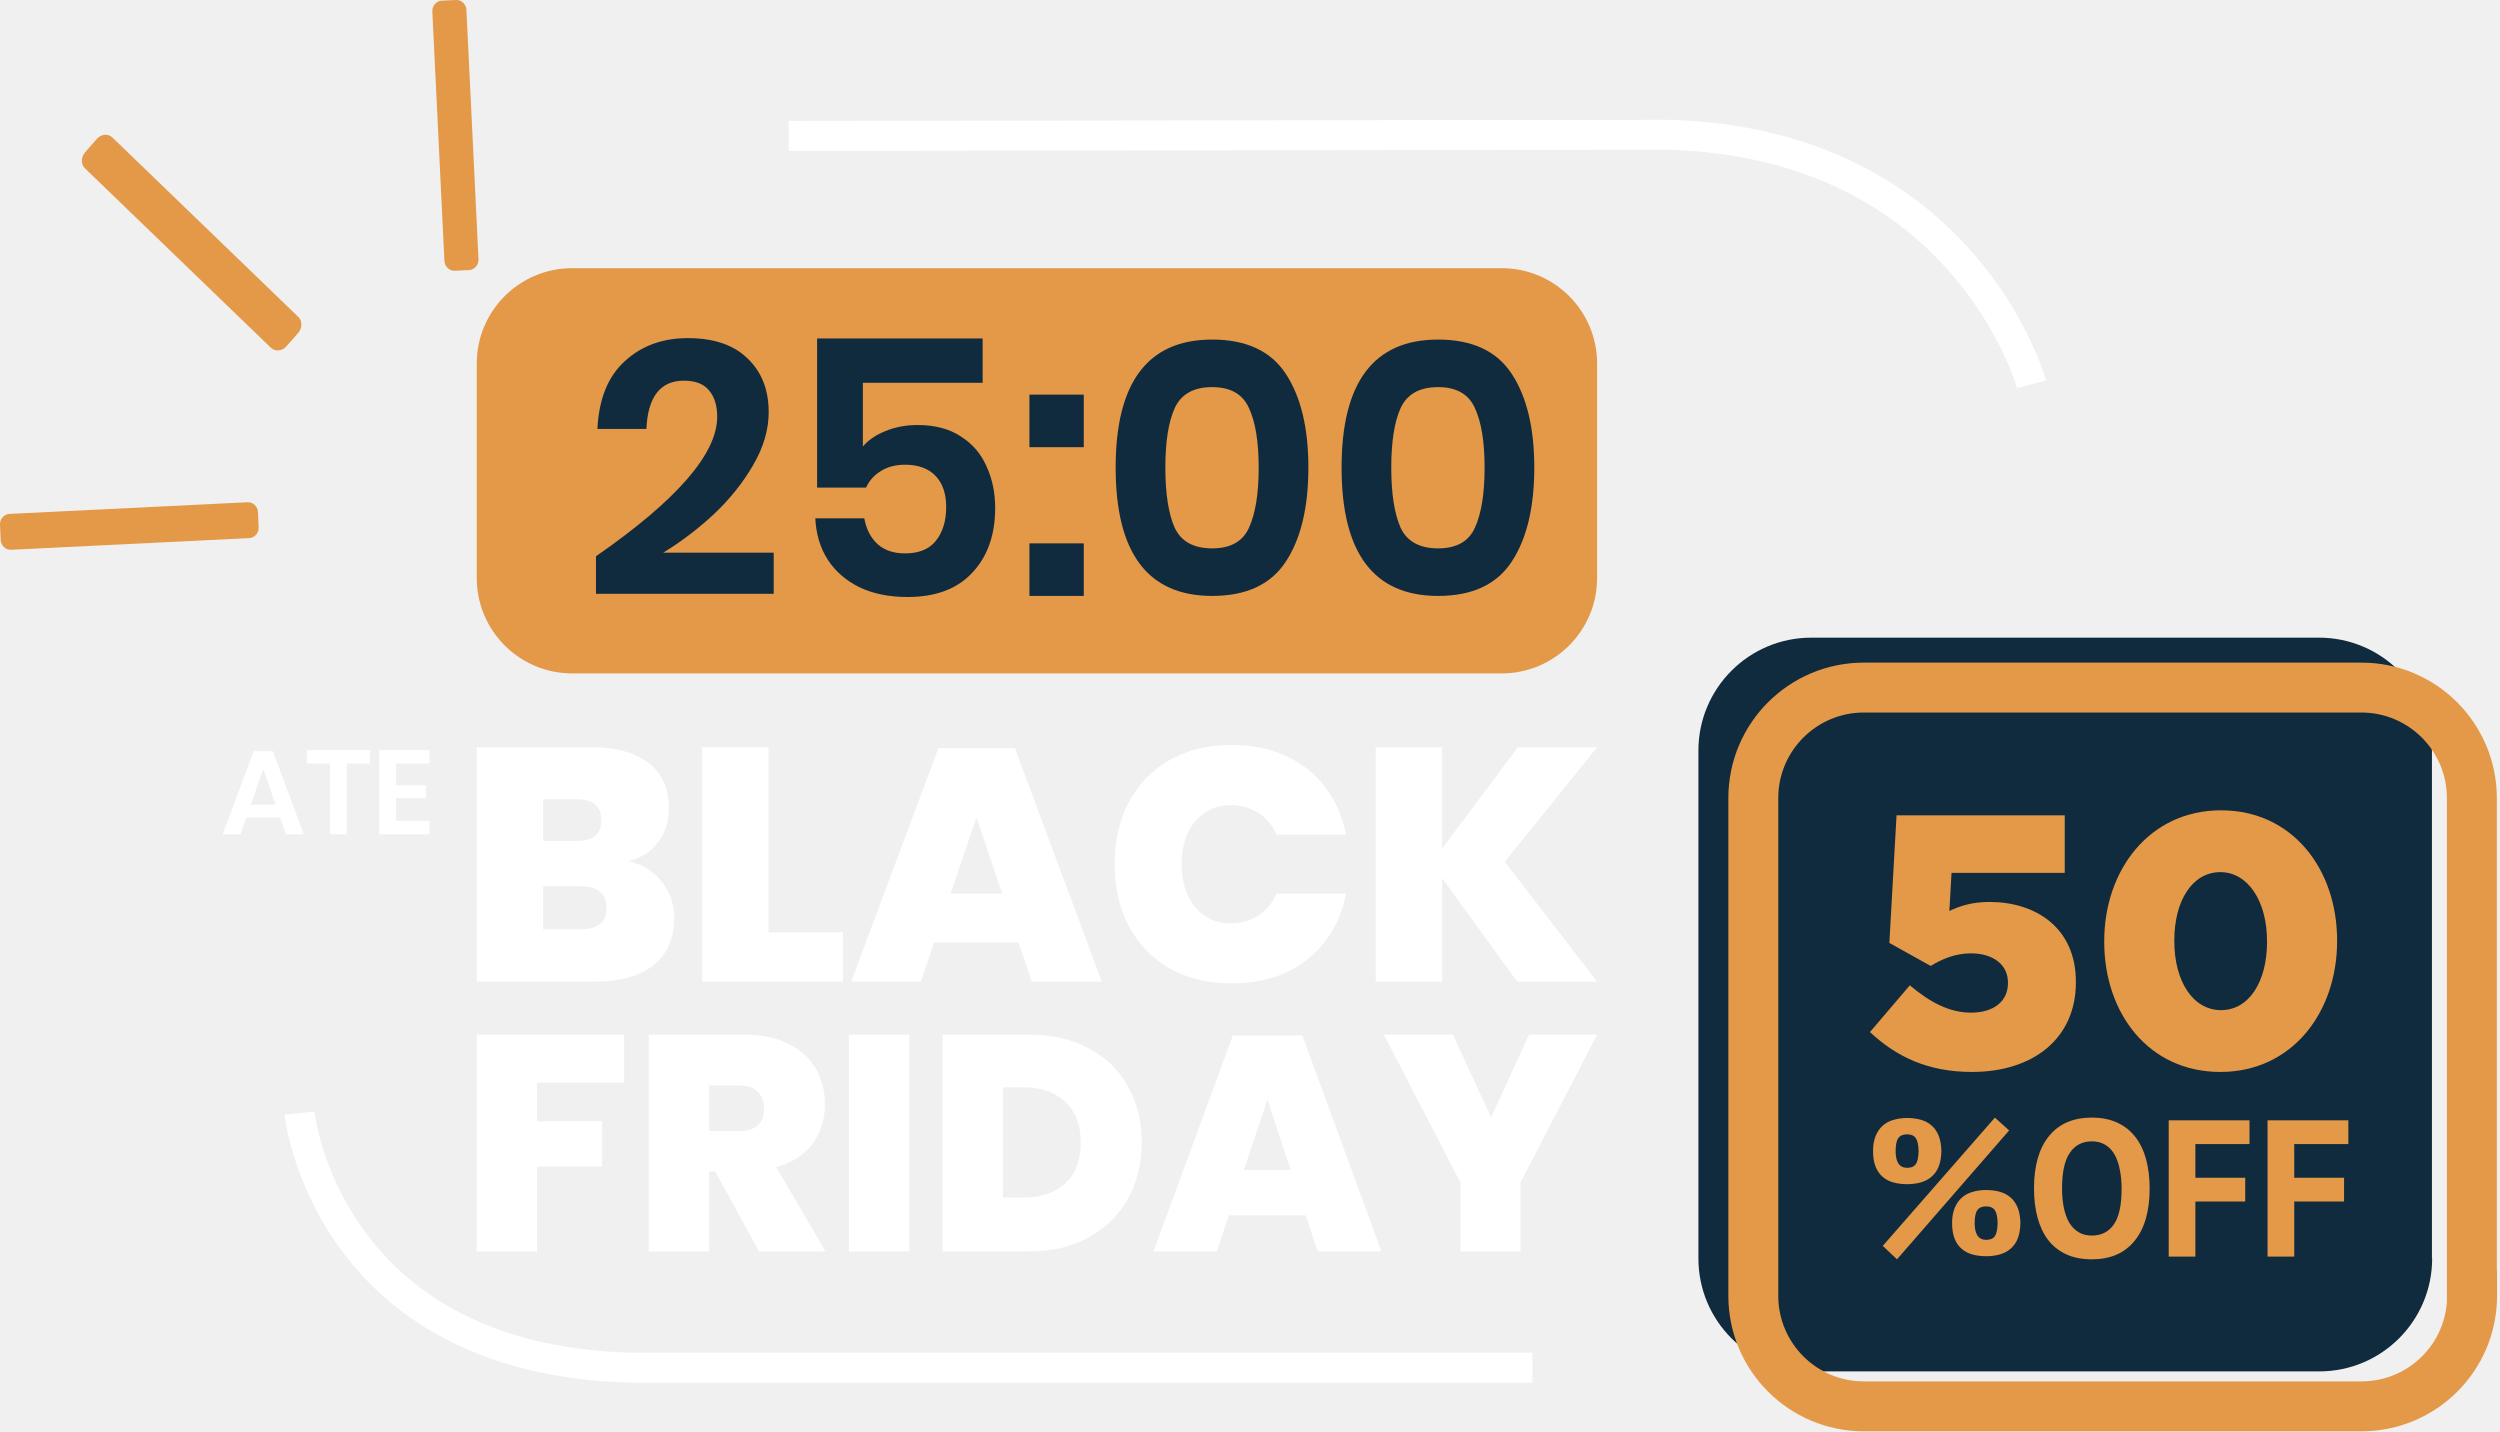
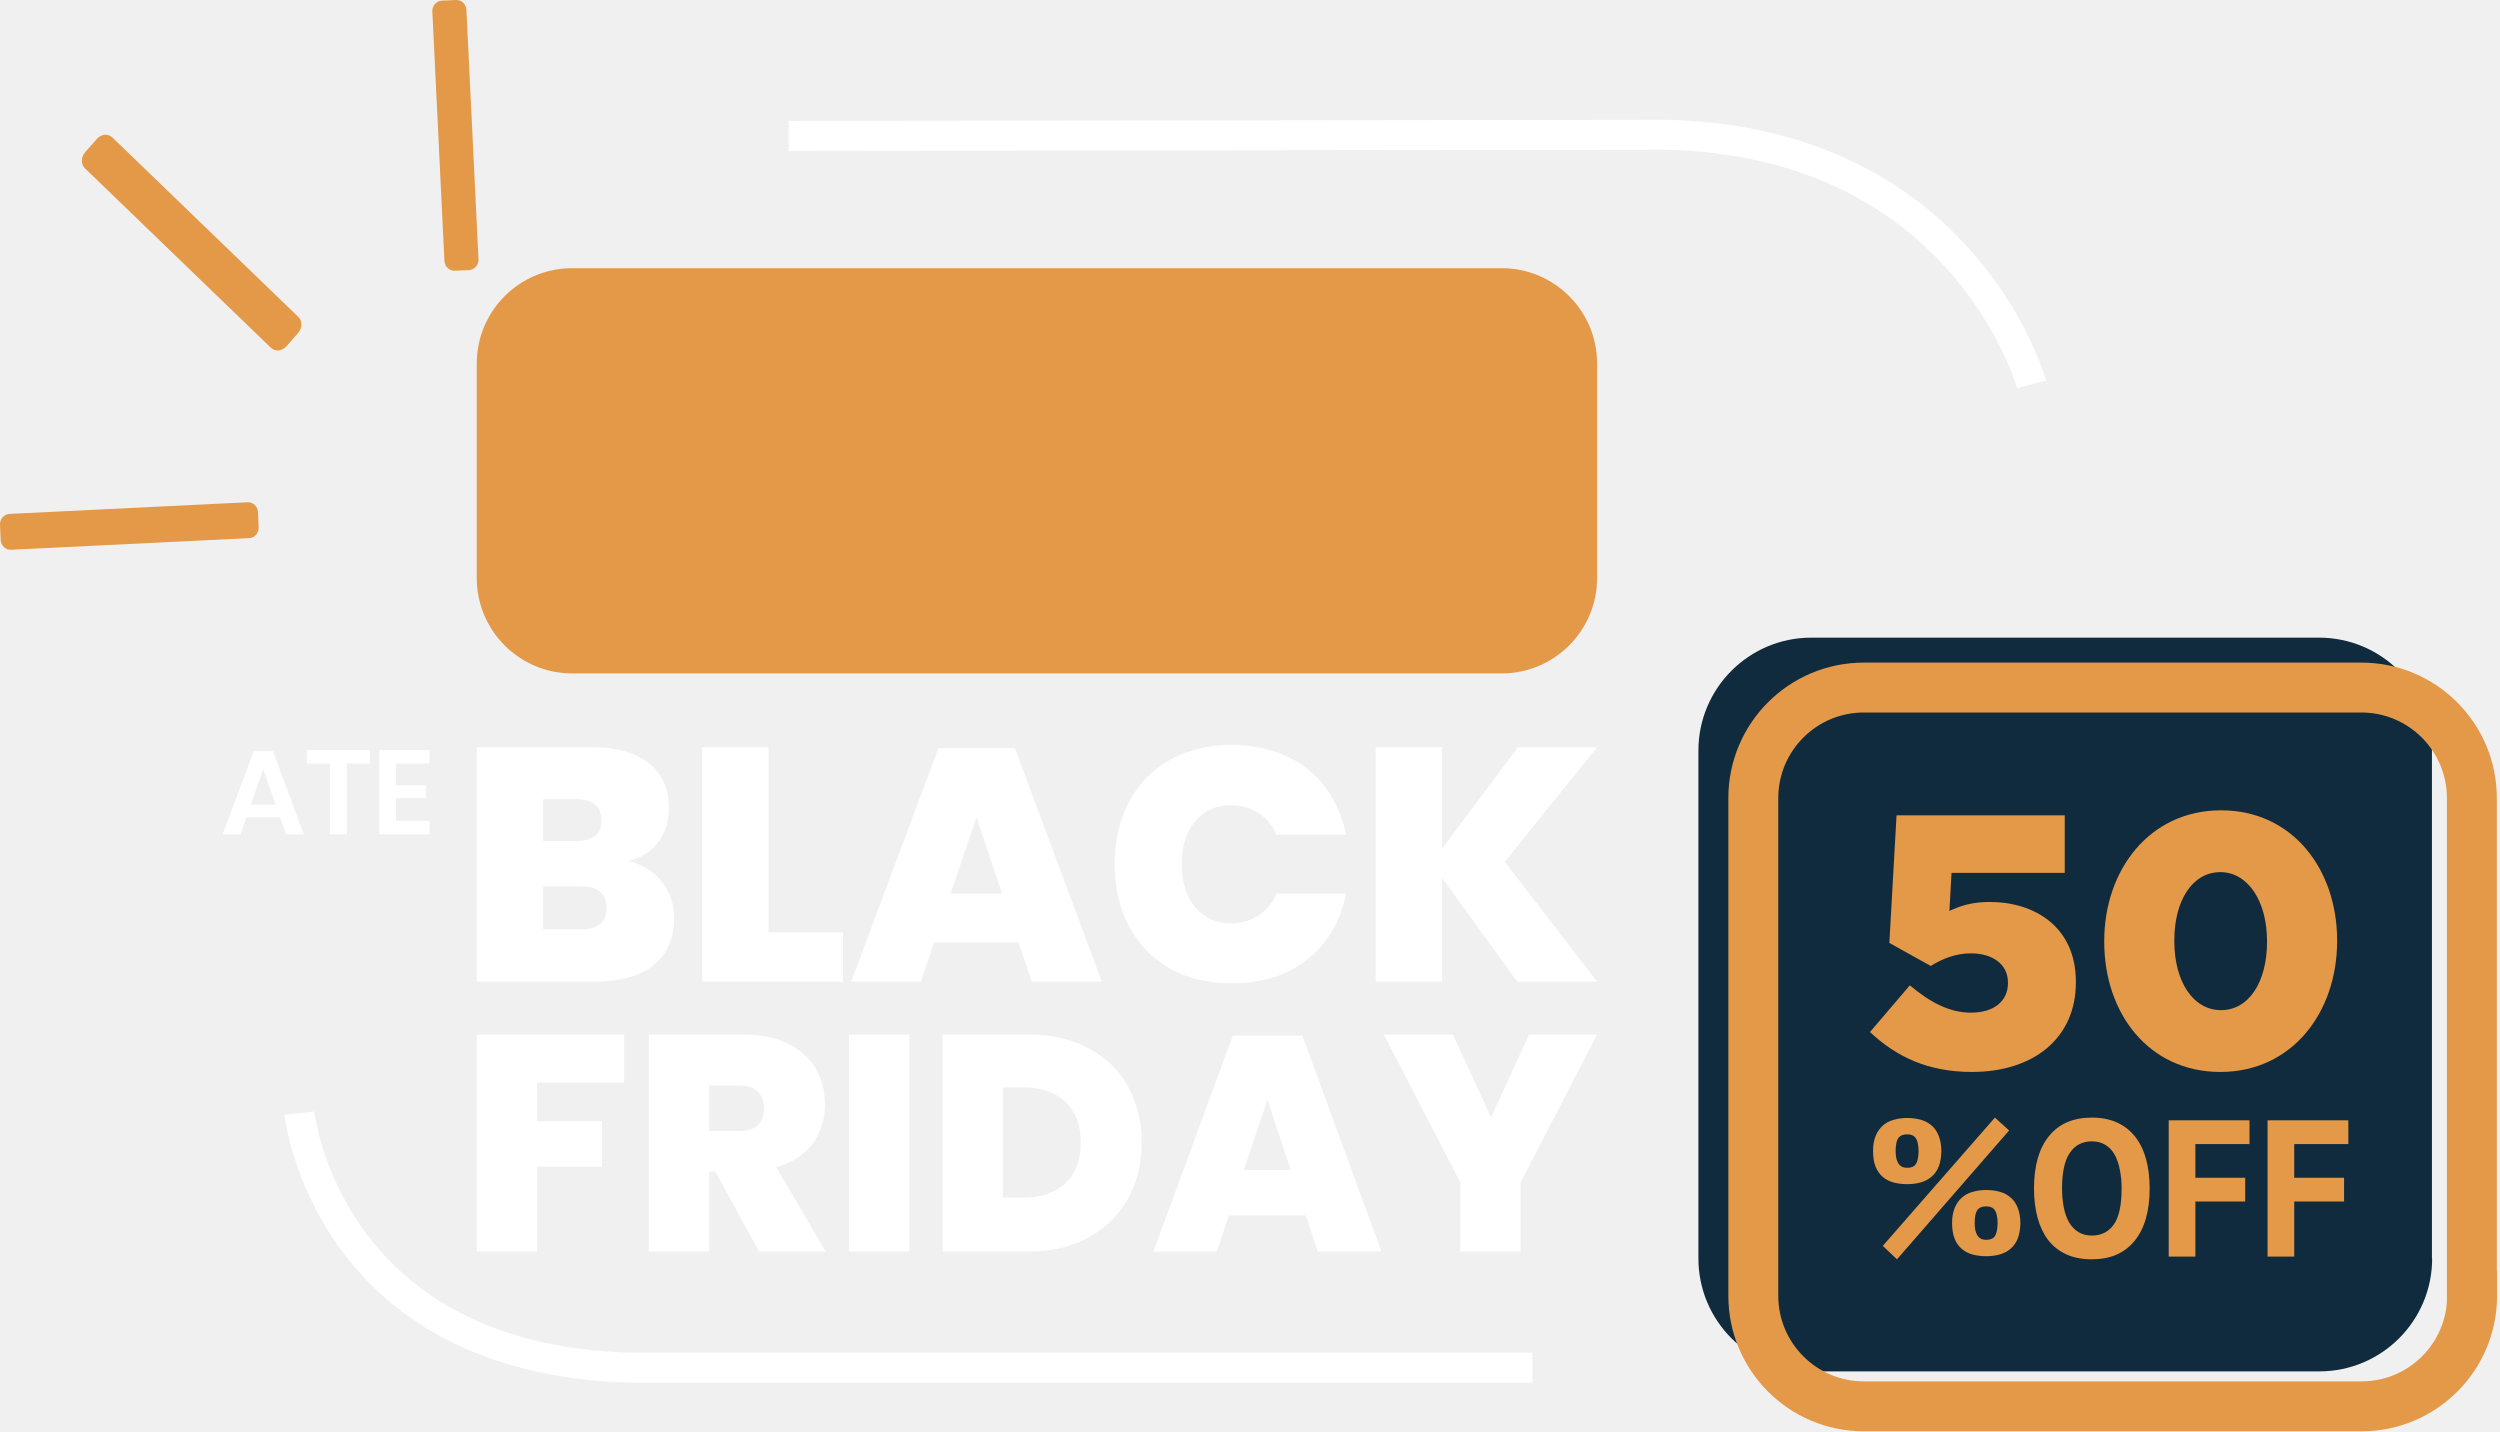
<svg xmlns="http://www.w3.org/2000/svg" width="262" height="150" viewBox="0 0 262 150" fill="none">
-   <path d="M27.105 55.267C27.129 55.854 26.706 56.347 26.143 56.394L1.152 57.616C0.588 57.639 0.118 57.193 0.071 56.606L0.001 54.985C-0.023 54.398 0.4 53.905 0.964 53.858L25.955 52.636C26.518 52.613 26.988 53.059 27.035 53.646L27.105 55.267Z" fill="#E39948" />
-   <path d="M47.798 0.001C48.361 -0.023 48.831 0.424 48.878 1.011L50.147 27.176C50.17 27.763 49.747 28.256 49.184 28.303L47.657 28.374C47.093 28.397 46.623 27.951 46.576 27.364L45.308 1.199C45.285 0.612 45.707 0.118 46.271 0.071L47.798 0.001Z" fill="#E39948" />
-   <path d="M10.147 14.563C10.593 14.046 11.322 13.976 11.768 14.399L31.262 33.212C31.709 33.635 31.685 34.387 31.239 34.903L30.018 36.289C29.571 36.806 28.843 36.876 28.397 36.453L8.902 17.64C8.456 17.217 8.48 16.466 8.926 15.949L10.147 14.563Z" fill="#E39948" />
-   <path fill-rule="evenodd" clip-rule="evenodd" d="M29.826 116.817C29.826 116.816 29.826 116.815 31.386 116.653C32.947 116.492 32.947 116.491 32.947 116.49L32.947 116.489L32.948 116.495C32.949 116.502 32.95 116.516 32.953 116.535C32.957 116.573 32.965 116.635 32.977 116.719C33.002 116.886 33.042 117.14 33.105 117.469C33.232 118.128 33.448 119.084 33.805 120.24C34.52 122.556 35.792 125.65 38.012 128.765C42.404 134.928 50.628 141.349 66.152 141.763H160.594V144.901H66.111L66.09 144.901C49.561 144.466 40.418 137.55 35.456 130.587C32.998 127.138 31.596 123.721 30.806 121.166C30.411 119.887 30.168 118.818 30.023 118.061C29.95 117.682 29.902 117.38 29.871 117.169C29.856 117.063 29.845 116.979 29.838 116.92C29.834 116.89 29.831 116.867 29.829 116.849L29.827 116.827L29.826 116.82L29.826 116.817ZM32.947 116.489C32.947 116.489 32.947 116.489 32.947 116.489Z" fill="white" />
-   <path fill-rule="evenodd" clip-rule="evenodd" d="M174.744 12.555L174.765 12.555C190.88 12.967 200.824 19.734 206.72 26.468C209.653 29.818 211.568 33.141 212.753 35.631C213.346 36.877 213.758 37.919 214.023 38.657C214.156 39.026 214.253 39.319 214.317 39.525C214.35 39.628 214.374 39.709 214.391 39.766C214.399 39.795 214.406 39.818 214.41 39.834L214.416 39.855L214.418 39.862L214.419 39.864C214.419 39.865 214.419 39.866 212.905 40.279C211.391 40.692 211.391 40.693 211.392 40.694L211.39 40.688C211.388 40.68 211.384 40.666 211.378 40.647C211.367 40.609 211.348 40.547 211.322 40.464C211.27 40.298 211.188 40.046 211.07 39.72C210.836 39.068 210.463 38.123 209.919 36.979C208.83 34.69 207.063 31.624 204.358 28.535C198.982 22.394 189.843 16.086 174.706 15.693L82.653 15.811L82.649 12.672L174.744 12.555Z" fill="white" />
-   <path d="M254.89 131.885C254.89 138.412 249.605 143.723 243.056 143.723H189.827C183.302 143.723 177.993 138.436 177.993 131.885V78.663C177.993 72.136 183.279 66.826 189.827 66.826H243.033C249.558 66.826 254.867 72.113 254.867 78.663V131.885H254.89Z" fill="#112B3E" />
-   <path fill-rule="evenodd" clip-rule="evenodd" d="M195.334 74.672C190.385 74.672 186.362 78.678 186.362 83.644V135.797C186.362 140.747 190.368 144.769 195.334 144.769H247.488C252.218 144.769 256.101 141.11 256.436 136.451V83.644C256.436 78.694 252.43 74.672 247.464 74.672H195.334ZM261.667 133.182V83.644C261.667 75.812 255.326 69.441 247.464 69.441H195.334C187.502 69.441 181.131 75.782 181.131 83.644V135.797C181.131 143.629 187.472 150 195.334 150H247.488C255.319 150 261.69 143.659 261.69 135.797V133.182H261.667Z" fill="#E39948" />
-   <path d="M206.667 112.34C213.07 112.34 217.552 108.838 217.552 102.962V102.887C217.552 97.162 213.258 94.525 208.513 94.525C206.743 94.525 205.5 94.902 204.294 95.467L204.52 91.475H216.385V85.448H198.758L198.005 98.819L202.336 101.229C203.579 100.476 204.935 99.911 206.554 99.911C208.852 99.911 210.434 101.079 210.434 102.962V103.037C210.434 104.921 208.965 106.126 206.554 106.126C204.332 106.126 202.298 105.071 200.151 103.263L195.971 108.16C198.72 110.721 201.997 112.34 206.667 112.34Z" fill="#E39948" />
-   <path d="M232.689 112.34C240.221 112.34 244.929 106.088 244.929 98.631V98.555C244.929 91.098 240.259 84.921 232.764 84.921C225.269 84.921 220.523 91.173 220.523 98.631V98.706C220.523 106.163 225.156 112.34 232.689 112.34ZM232.764 105.862C229.826 105.862 227.868 102.849 227.868 98.631V98.555C227.868 94.337 229.788 91.399 232.689 91.399C235.589 91.399 237.585 94.45 237.585 98.631V98.706C237.585 102.887 235.702 105.862 232.764 105.862Z" fill="#E39948" />
-   <path d="M196.295 120.634C196.295 120.022 196.384 119.498 196.561 119.063C196.737 118.628 196.982 118.267 197.295 117.982C197.608 117.696 197.982 117.492 198.417 117.369C198.866 117.233 199.349 117.165 199.866 117.165C200.382 117.165 200.858 117.227 201.294 117.349C201.729 117.471 202.103 117.669 202.416 117.941C202.742 118.213 202.994 118.573 203.171 119.022C203.347 119.457 203.443 119.994 203.456 120.634C203.443 121.273 203.347 121.817 203.171 122.266C202.994 122.701 202.742 123.055 202.416 123.327C202.103 123.599 201.729 123.796 201.294 123.918C200.858 124.041 200.382 124.102 199.866 124.102C199.349 124.102 198.866 124.041 198.417 123.918C197.982 123.796 197.608 123.599 197.295 123.327C196.982 123.055 196.737 122.701 196.561 122.266C196.384 121.817 196.295 121.273 196.295 120.634ZM198.662 120.634C198.662 121.803 199.063 122.388 199.866 122.388C200.287 122.388 200.586 122.266 200.763 122.021C200.954 121.763 201.056 121.3 201.069 120.634C201.056 119.981 200.954 119.525 200.763 119.267C200.586 119.008 200.287 118.879 199.866 118.879C199.444 118.879 199.138 119.008 198.948 119.267C198.757 119.525 198.662 119.981 198.662 120.634ZM204.578 128.182C204.578 127.57 204.667 127.046 204.844 126.611C205.02 126.176 205.265 125.816 205.578 125.53C205.891 125.244 206.265 125.04 206.7 124.918C207.149 124.782 207.632 124.714 208.149 124.714C208.665 124.714 209.141 124.775 209.577 124.898C210.012 125.02 210.386 125.217 210.699 125.489C211.025 125.761 211.277 126.122 211.454 126.57C211.63 127.006 211.726 127.543 211.739 128.182C211.726 128.821 211.63 129.365 211.454 129.814C211.277 130.249 211.025 130.603 210.699 130.875C210.386 131.147 210.012 131.344 209.577 131.467C209.141 131.589 208.665 131.65 208.149 131.65C207.632 131.65 207.149 131.589 206.7 131.467C206.265 131.344 205.891 131.147 205.578 130.875C205.265 130.603 205.02 130.249 204.844 129.814C204.667 129.365 204.578 128.821 204.578 128.182ZM206.945 128.182C206.945 129.352 207.346 129.937 208.149 129.937C208.57 129.937 208.869 129.814 209.046 129.569C209.237 129.311 209.339 128.849 209.352 128.182C209.339 127.529 209.237 127.074 209.046 126.815C208.869 126.557 208.57 126.428 208.149 126.428C207.727 126.428 207.421 126.557 207.23 126.815C207.04 127.074 206.945 127.529 206.945 128.182ZM209.067 117.125L210.556 118.471L198.805 131.977L197.315 130.569L209.067 117.125Z" fill="#E39948" />
-   <path d="M213.164 124.551C213.164 122.171 213.688 120.341 214.735 119.063C215.782 117.771 217.278 117.125 219.223 117.125C220.243 117.125 221.134 117.301 221.896 117.655C222.657 118.009 223.29 118.512 223.793 119.165C224.296 119.818 224.67 120.6 224.915 121.511C225.16 122.422 225.282 123.435 225.282 124.551C225.282 126.931 224.752 128.767 223.691 130.059C222.644 131.338 221.155 131.977 219.223 131.977C218.19 131.977 217.292 131.8 216.53 131.446C215.769 131.093 215.136 130.589 214.633 129.937C214.143 129.284 213.776 128.502 213.531 127.59C213.286 126.679 213.164 125.666 213.164 124.551ZM216.102 124.551C216.102 125.272 216.163 125.938 216.285 126.55C216.408 127.148 216.591 127.665 216.836 128.101C217.095 128.536 217.421 128.876 217.816 129.121C218.21 129.365 218.679 129.488 219.223 129.488C220.216 129.488 220.985 129.1 221.529 128.325C222.073 127.55 222.345 126.292 222.345 124.551C222.345 123.857 222.283 123.211 222.161 122.613C222.052 122.014 221.875 121.491 221.631 121.042C221.386 120.593 221.066 120.246 220.672 120.001C220.277 119.743 219.794 119.614 219.223 119.614C218.23 119.614 217.462 120.015 216.918 120.817C216.374 121.606 216.102 122.851 216.102 124.551Z" fill="#E39948" />
-   <path d="M227.28 117.41H235.747V119.899H230.075V123.429H235.298V125.918H230.075V131.691H227.28V117.41Z" fill="#E39948" />
-   <path d="M237.64 117.41H246.107V119.899H240.435V123.429H245.658V125.918H240.435V131.691H237.64V117.41Z" fill="#E39948" />
-   <rect x="49.963" y="28.104" width="117.413" height="42.469" rx="10" fill="#E39948" />
-   <path d="M62.459 58.294C70.928 52.424 75.163 47.552 75.163 43.68C75.163 42.506 74.875 41.582 74.301 40.907C73.751 40.233 72.877 39.895 71.678 39.895C69.204 39.895 67.893 41.582 67.743 44.954H62.609C62.759 41.832 63.709 39.471 65.457 37.872C67.206 36.248 69.417 35.436 72.09 35.436C74.813 35.436 76.899 36.148 78.348 37.572C79.822 38.971 80.559 40.845 80.559 43.193C80.559 45.042 80.009 46.903 78.91 48.776C77.836 50.625 76.462 52.336 74.788 53.91C73.114 55.459 71.353 56.795 69.504 57.92H81.083V62.229H62.459V58.294Z" fill="#112B3E" />
-   <path d="M102.982 40.12H90.429V46.79C91.004 46.116 91.79 45.579 92.79 45.179C93.814 44.754 94.938 44.542 96.162 44.542C97.986 44.542 99.497 44.942 100.696 45.741C101.921 46.516 102.82 47.565 103.394 48.889C103.994 50.188 104.294 51.637 104.294 53.236C104.294 56.059 103.494 58.319 101.896 60.018C100.322 61.717 98.061 62.566 95.113 62.566C93.189 62.566 91.516 62.229 90.092 61.554C88.668 60.855 87.556 59.893 86.757 58.669C85.957 57.42 85.52 55.971 85.445 54.322H90.579C90.779 55.447 91.241 56.346 91.965 57.02C92.69 57.67 93.652 57.995 94.851 57.995C96.3 57.995 97.374 57.557 98.073 56.683C98.798 55.784 99.16 54.597 99.16 53.123C99.16 51.724 98.785 50.638 98.036 49.863C97.287 49.089 96.225 48.702 94.851 48.702C93.852 48.702 93.002 48.926 92.303 49.376C91.603 49.801 91.091 50.375 90.766 51.1H85.633V35.474H102.982V40.12Z" fill="#112B3E" />
-   <path d="M113.58 41.357V46.865H107.884V41.357H113.58ZM113.58 56.945V62.454H107.884V56.945H113.58Z" fill="#112B3E" />
-   <path d="M116.92 49.001C116.92 57.97 120.293 62.454 127.038 62.454C130.61 62.454 133.183 61.255 134.757 58.856C136.331 56.458 137.118 53.173 137.118 49.001C137.118 44.854 136.331 41.582 134.757 39.184C133.183 36.785 130.61 35.586 127.038 35.586C120.293 35.586 116.92 40.058 116.92 49.001ZM131.909 49.001C131.909 51.724 131.572 53.823 130.897 55.297C130.248 56.746 128.961 57.47 127.038 57.47C125.089 57.47 123.778 56.746 123.103 55.297C122.454 53.823 122.129 51.724 122.129 49.001C122.129 46.303 122.454 44.23 123.103 42.781C123.778 41.307 125.089 40.57 127.038 40.57C128.961 40.57 130.248 41.307 130.897 42.781C131.572 44.23 131.909 46.303 131.909 49.001Z" fill="#112B3E" />
-   <path d="M140.597 49.001C140.597 57.97 143.969 62.454 150.714 62.454C154.286 62.454 156.86 61.255 158.433 58.856C160.007 56.458 160.794 53.173 160.794 49.001C160.794 44.854 160.007 41.582 158.433 39.184C156.86 36.785 154.286 35.586 150.714 35.586C143.969 35.586 140.597 40.058 140.597 49.001ZM155.585 49.001C155.585 51.724 155.248 53.823 154.574 55.297C153.924 56.746 152.638 57.47 150.714 57.47C148.766 57.47 147.454 56.746 146.779 55.297C146.13 53.823 145.805 51.724 145.805 49.001C145.805 46.303 146.13 44.23 146.779 42.781C147.454 41.307 148.766 40.57 150.714 40.57C152.638 40.57 153.924 41.307 154.574 42.781C155.248 44.23 155.585 46.303 155.585 49.001Z" fill="#112B3E" />
-   <path d="M29.359 85.662H25.824L25.2 87.435H23.338L26.586 78.717H28.597L31.832 87.435H29.971L29.359 85.662ZM28.884 84.325L27.585 80.603L26.286 84.325H28.884Z" fill="white" />
-   <path d="M38.778 78.617V80.016H36.343V87.435H34.581V80.016H32.158V78.617H38.778Z" fill="white" />
-   <path d="M41.509 80.016V82.302H44.632V83.651H41.509V86.024H45.006V87.435H39.748V78.617H45.006V80.016H41.509Z" fill="white" />
-   <path d="M65.407 108.428V113.468H56.288V117.512H63.095V122.262H56.288V131.153H49.963V108.428H65.407Z" fill="white" />
-   <path d="M79.552 131.153L74.96 122.776H74.318V131.153H67.993V108.428H77.978C79.798 108.428 81.339 108.749 82.602 109.391C83.886 110.012 84.85 110.878 85.492 111.991C86.134 113.104 86.455 114.356 86.455 115.747C86.455 117.33 86.016 118.71 85.139 119.887C84.261 121.043 82.998 121.856 81.35 122.326L86.519 131.153H79.552ZM74.318 118.539H77.433C79.188 118.539 80.066 117.747 80.066 116.164C80.066 115.415 79.841 114.826 79.391 114.398C78.963 113.97 78.31 113.757 77.433 113.757H74.318V118.539Z" fill="white" />
-   <path d="M95.295 108.428V131.153H88.97V108.428H95.295Z" fill="white" />
-   <path d="M119.655 119.727C119.655 121.931 119.173 123.899 118.21 125.632C117.247 127.344 115.877 128.692 114.1 129.677C112.324 130.661 110.237 131.153 107.839 131.153H98.784V108.428H107.839C110.237 108.428 112.324 108.91 114.1 109.873C115.898 110.814 117.268 112.141 118.21 113.853C119.173 115.565 119.655 117.523 119.655 119.727ZM107.261 125.504C109.123 125.504 110.59 125.001 111.66 123.995C112.73 122.99 113.265 121.567 113.265 119.727C113.265 117.908 112.73 116.495 111.66 115.49C110.59 114.463 109.123 113.949 107.261 113.949H105.11V125.504H107.261Z" fill="white" />
-   <path d="M136.842 127.366H128.783L127.531 131.153H120.884L129.2 108.525H136.489L144.773 131.153H138.095L136.842 127.366ZM135.269 122.615L132.829 115.233L130.356 122.615H135.269Z" fill="white" />
-   <path d="M167.376 108.428L159.349 123.931V131.153H153.056V123.931L145.028 108.428H152.253L156.267 117.095L160.248 108.428H167.376Z" fill="white" />
-   <path d="M65.854 90.246C67.337 90.593 68.502 91.31 69.35 92.397C70.221 93.484 70.656 94.745 70.656 96.179C70.656 98.307 69.938 99.961 68.502 101.141C67.066 102.297 65.006 102.875 62.322 102.875H49.963V78.31H62.04C64.559 78.31 66.525 78.854 67.937 79.941C69.373 81.028 70.091 82.601 70.091 84.66C70.091 86.117 69.703 87.343 68.926 88.338C68.149 89.309 67.125 89.945 65.854 90.246ZM56.919 88.129H60.415C62.157 88.129 63.029 87.412 63.029 85.978C63.029 84.498 62.146 83.758 60.38 83.758H56.919V88.129ZM60.839 97.393C62.652 97.393 63.558 96.653 63.558 95.173C63.558 93.646 62.652 92.883 60.839 92.883H56.919V97.393H60.839Z" fill="white" />
+   <path d="M27.105 55.267C27.129 55.854 26.706 56.348 26.143 56.395L1.152 57.616C0.588 57.639 0.118 57.193 0.071 56.606L0.001 54.985C-0.023 54.398 0.4 53.905 0.964 53.858L25.955 52.637C26.518 52.613 26.988 53.059 27.035 53.647L27.105 55.267Z" fill="#E39948" />
+   <path d="M47.798 0.001C48.362 -0.023 48.831 0.424 48.878 1.011L50.147 27.176C50.17 27.763 49.747 28.256 49.184 28.303L47.657 28.374C47.093 28.397 46.623 27.951 46.577 27.364L45.308 1.199C45.285 0.612 45.708 0.118 46.271 0.071L47.798 0.001Z" fill="#E39948" />
+   <path d="M10.147 14.563C10.594 14.046 11.322 13.976 11.768 14.399L31.262 33.212C31.709 33.635 31.685 34.386 31.239 34.903L30.018 36.289C29.571 36.806 28.843 36.876 28.397 36.453L8.902 17.64C8.456 17.217 8.48 16.465 8.926 15.949L10.147 14.563Z" fill="#E39948" />
+   <path fill-rule="evenodd" clip-rule="evenodd" d="M29.826 116.817C29.825 116.816 29.825 116.815 31.386 116.653C32.947 116.491 32.947 116.49 32.947 116.49L32.947 116.489L32.948 116.495C32.949 116.502 32.95 116.515 32.952 116.535C32.957 116.573 32.965 116.635 32.977 116.718C33.002 116.885 33.042 117.14 33.105 117.469C33.232 118.128 33.448 119.084 33.805 120.24C34.52 122.555 35.792 125.65 38.012 128.765C42.403 134.927 50.628 141.348 66.152 141.762H160.594V144.901H66.111L66.09 144.9C49.561 144.465 40.418 137.55 35.456 130.587C32.998 127.137 31.596 123.721 30.806 121.166C30.411 119.887 30.168 118.818 30.023 118.06C29.95 117.682 29.902 117.38 29.871 117.168C29.856 117.062 29.845 116.979 29.837 116.92C29.834 116.89 29.831 116.866 29.829 116.849L29.827 116.827L29.826 116.82L29.826 116.817ZM32.947 116.489C32.947 116.488 32.947 116.488 32.947 116.489V116.489Z" fill="white" />
+   <path fill-rule="evenodd" clip-rule="evenodd" d="M174.744 12.555L174.765 12.555C190.88 12.967 200.825 19.734 206.72 26.468C209.653 29.818 211.568 33.141 212.753 35.631C213.346 36.877 213.758 37.919 214.024 38.657C214.156 39.026 214.253 39.319 214.317 39.525C214.35 39.628 214.374 39.709 214.391 39.766C214.399 39.795 214.406 39.818 214.41 39.834L214.416 39.855L214.418 39.862L214.419 39.865C214.419 39.866 214.419 39.867 212.905 40.279C211.391 40.693 211.391 40.693 211.392 40.694L211.39 40.688C211.388 40.68 211.384 40.667 211.378 40.647C211.367 40.609 211.349 40.547 211.323 40.464C211.27 40.298 211.188 40.046 211.07 39.72C210.836 39.068 210.463 38.123 209.919 36.979C208.83 34.691 207.063 31.624 204.358 28.535C198.982 22.394 189.843 16.086 174.706 15.693L82.653 15.811L82.649 12.672L174.744 12.555Z" fill="white" />
+   <path d="M254.89 131.885C254.89 138.412 249.605 143.722 243.056 143.722H189.827C183.302 143.722 177.993 138.435 177.993 131.885V78.663C177.993 72.136 183.279 66.825 189.827 66.825H243.033C249.558 66.825 254.867 72.112 254.867 78.663V131.885H254.89Z" fill="#112B3E" />
+   <path fill-rule="evenodd" clip-rule="evenodd" d="M195.334 74.671C190.385 74.671 186.363 78.677 186.363 83.643V135.797C186.363 140.746 190.368 144.768 195.334 144.768H247.488C252.218 144.768 256.101 141.11 256.436 136.451V83.643C256.436 78.694 252.43 74.671 247.464 74.671H195.334ZM261.667 133.181V83.643C261.667 75.811 255.326 69.44 247.464 69.44H195.334C187.503 69.44 181.131 75.781 181.131 83.643V135.797C181.131 143.628 187.472 149.999 195.334 149.999H247.488C255.319 149.999 261.69 143.658 261.69 135.797V133.181H261.667Z" fill="#E39948" />
+   <path d="M206.667 112.34C213.07 112.34 217.552 108.837 217.552 102.962V102.887C217.552 97.162 213.259 94.525 208.513 94.525C206.743 94.525 205.5 94.902 204.295 95.467L204.521 91.474H216.385V85.448H198.758L198.005 98.819L202.336 101.229C203.579 100.476 204.935 99.911 206.554 99.911C208.852 99.911 210.434 101.079 210.434 102.962V103.037C210.434 104.92 208.965 106.126 206.554 106.126C204.332 106.126 202.298 105.071 200.152 103.263L195.971 108.16C198.72 110.721 201.997 112.34 206.667 112.34Z" fill="#E39948" />
+   <path d="M232.689 112.34C240.222 112.34 244.93 106.088 244.93 98.63V98.555C244.93 91.098 240.259 84.921 232.764 84.921C225.269 84.921 220.523 91.173 220.523 98.63V98.706C220.523 106.163 225.156 112.34 232.689 112.34ZM232.764 105.862C229.826 105.862 227.868 102.849 227.868 98.63V98.555C227.868 94.337 229.789 91.399 232.689 91.399C235.589 91.399 237.585 94.45 237.585 98.63V98.706C237.585 102.887 235.702 105.862 232.764 105.862Z" fill="#E39948" />
+   <path d="M196.296 120.633C196.296 120.021 196.384 119.497 196.561 119.062C196.738 118.627 196.982 118.266 197.295 117.981C197.608 117.695 197.982 117.491 198.417 117.369C198.866 117.233 199.349 117.165 199.866 117.165C200.383 117.165 200.859 117.226 201.294 117.348C201.729 117.471 202.103 117.668 202.416 117.94C202.742 118.212 202.994 118.573 203.171 119.021C203.348 119.457 203.443 119.994 203.456 120.633C203.443 121.272 203.348 121.816 203.171 122.265C202.994 122.7 202.742 123.054 202.416 123.326C202.103 123.598 201.729 123.795 201.294 123.918C200.859 124.04 200.383 124.101 199.866 124.101C199.349 124.101 198.866 124.04 198.417 123.918C197.982 123.795 197.608 123.598 197.295 123.326C196.982 123.054 196.738 122.7 196.561 122.265C196.384 121.816 196.296 121.272 196.296 120.633ZM198.662 120.633C198.662 121.803 199.063 122.388 199.866 122.388C200.287 122.388 200.587 122.265 200.763 122.02C200.954 121.762 201.056 121.299 201.069 120.633C201.056 119.98 200.954 119.525 200.763 119.266C200.587 119.008 200.287 118.879 199.866 118.879C199.444 118.879 199.138 119.008 198.948 119.266C198.757 119.525 198.662 119.98 198.662 120.633ZM204.578 128.182C204.578 127.569 204.667 127.046 204.844 126.611C205.02 126.175 205.265 125.815 205.578 125.529C205.891 125.244 206.265 125.04 206.7 124.917C207.149 124.781 207.632 124.713 208.149 124.713C208.665 124.713 209.142 124.774 209.577 124.897C210.012 125.019 210.386 125.217 210.699 125.489C211.025 125.761 211.277 126.121 211.454 126.57C211.63 127.005 211.726 127.542 211.739 128.182C211.726 128.821 211.63 129.365 211.454 129.814C211.277 130.249 211.025 130.602 210.699 130.874C210.386 131.146 210.012 131.344 209.577 131.466C209.142 131.589 208.665 131.65 208.149 131.65C207.632 131.65 207.149 131.589 206.7 131.466C206.265 131.344 205.891 131.146 205.578 130.874C205.265 130.602 205.02 130.249 204.844 129.814C204.667 129.365 204.578 128.821 204.578 128.182ZM206.945 128.182C206.945 129.351 207.346 129.936 208.149 129.936C208.57 129.936 208.87 129.814 209.046 129.569C209.237 129.31 209.339 128.848 209.352 128.182C209.339 127.529 209.237 127.073 209.046 126.815C208.87 126.556 208.57 126.427 208.149 126.427C207.727 126.427 207.421 126.556 207.231 126.815C207.04 127.073 206.945 127.529 206.945 128.182ZM209.067 117.124L210.556 118.471L198.805 131.976L197.316 130.568L209.067 117.124Z" fill="#E39948" />
+   <path d="M213.164 124.55C213.164 122.17 213.688 120.341 214.735 119.062C215.782 117.77 217.278 117.124 219.223 117.124C220.243 117.124 221.134 117.301 221.896 117.654C222.658 118.008 223.29 118.511 223.793 119.164C224.296 119.817 224.671 120.599 224.915 121.51C225.16 122.422 225.283 123.435 225.283 124.55C225.283 126.93 224.752 128.766 223.691 130.058C222.644 131.337 221.155 131.976 219.223 131.976C218.19 131.976 217.292 131.799 216.53 131.446C215.769 131.092 215.136 130.589 214.633 129.936C214.143 129.283 213.776 128.501 213.531 127.59C213.287 126.679 213.164 125.665 213.164 124.55ZM216.102 124.55C216.102 125.271 216.163 125.937 216.286 126.549C216.408 127.148 216.592 127.665 216.836 128.1C217.095 128.535 217.421 128.875 217.816 129.12C218.21 129.365 218.679 129.487 219.223 129.487C220.216 129.487 220.985 129.1 221.529 128.324C222.073 127.549 222.345 126.291 222.345 124.55C222.345 123.856 222.284 123.21 222.161 122.612C222.052 122.014 221.876 121.49 221.631 121.041C221.386 120.592 221.066 120.245 220.672 120.001C220.277 119.742 219.795 119.613 219.223 119.613C218.231 119.613 217.462 120.014 216.918 120.817C216.374 121.606 216.102 122.85 216.102 124.55Z" fill="#E39948" />
+   <path d="M227.28 117.41H235.747V119.899H230.075V123.428H235.298V125.917H230.075V131.691H227.28V117.41Z" fill="#E39948" />
+   <path d="M237.64 117.41H246.107V119.899H240.435V123.428H245.658V125.917H240.435V131.691H237.64V117.41Z" fill="#E39948" />
+   <rect x="49.963" y="28.105" width="117.413" height="42.469" rx="10" fill="#E39948" />
+   <path d="M29.359 85.662H25.824L25.199 87.436H23.338L26.586 78.717H28.597L31.832 87.436H29.971L29.359 85.662ZM28.884 84.326L27.585 80.603L26.286 84.326H28.884Z" fill="white" />
+   <path d="M38.778 78.617V80.016H36.342V87.436H34.581V80.016H32.158V78.617H38.778Z" fill="white" />
+   <path d="M41.509 80.016V82.302H44.632V83.651H41.509V86.024H45.006V87.436H39.748V78.617H45.006V80.016H41.509Z" fill="white" />
+   <path d="M65.407 108.429V113.468H56.289V117.512H63.096V122.263H56.289V131.153H49.963V108.429H65.407Z" fill="white" />
+   <path d="M79.552 131.153L74.96 122.776H74.318V131.153H67.993V108.429H77.979C79.798 108.429 81.339 108.75 82.602 109.392C83.887 110.012 84.85 110.879 85.492 111.991C86.134 113.104 86.455 114.356 86.455 115.747C86.455 117.33 86.017 118.71 85.139 119.887C84.261 121.043 82.998 121.856 81.35 122.327L86.52 131.153H79.552ZM74.318 118.539H77.433C79.188 118.539 80.066 117.748 80.066 116.164C80.066 115.415 79.841 114.827 79.391 114.399C78.963 113.971 78.311 113.757 77.433 113.757H74.318V118.539Z" fill="white" />
+   <path d="M95.296 108.429V131.153H88.97V108.429H95.296Z" fill="white" />
+   <path d="M119.655 119.727C119.655 121.931 119.174 123.899 118.21 125.633C117.247 127.345 115.877 128.693 114.101 129.677C112.324 130.661 110.237 131.153 107.839 131.153H98.785V108.429H107.839C110.237 108.429 112.324 108.91 114.101 109.873C115.899 110.815 117.269 112.141 118.21 113.853C119.174 115.565 119.655 117.523 119.655 119.727ZM107.261 125.504C109.124 125.504 110.59 125.001 111.66 123.996C112.731 122.99 113.266 121.567 113.266 119.727C113.266 117.908 112.731 116.496 111.66 115.49C110.59 114.463 109.124 113.949 107.261 113.949H105.11V125.504H107.261Z" fill="white" />
+   <path d="M136.843 127.366H128.783L127.531 131.153H120.884L129.201 108.525H136.489L144.773 131.153H138.095L136.843 127.366ZM135.269 122.616L132.829 115.233L130.357 122.616H135.269Z" fill="white" />
+   <path d="M167.376 108.429L159.349 123.932V131.153H153.056V123.932L145.029 108.429H152.253L156.267 117.095L160.248 108.429H167.376Z" fill="white" />
+   <path d="M65.854 90.246C67.337 90.593 68.502 91.31 69.35 92.397C70.221 93.484 70.656 94.745 70.656 96.179C70.656 98.307 69.938 99.961 68.502 101.141C67.066 102.297 65.006 102.875 62.322 102.875H49.963V78.31H62.04C64.559 78.31 66.525 78.854 67.937 79.941C69.373 81.028 70.091 82.601 70.091 84.66C70.091 86.117 69.703 87.343 68.926 88.338C68.149 89.309 67.125 89.945 65.854 90.246ZM56.92 88.129H60.416C62.158 88.129 63.029 87.412 63.029 85.978C63.029 84.498 62.146 83.758 60.38 83.758H56.92V88.129ZM60.839 97.393C62.652 97.393 63.559 96.653 63.559 95.173C63.559 93.646 62.652 92.883 60.839 92.883H56.92V97.393H60.839Z" fill="white" />
  <path d="M80.542 97.706H88.346V102.875H73.585V78.31H80.542V97.706Z" fill="white" />
-   <path d="M106.75 98.781H97.887L96.51 102.875H89.2L98.346 78.414H106.362L115.472 102.875H108.127L106.75 98.781ZM105.02 93.646L102.336 85.666L99.617 93.646H105.02Z" fill="white" />
-   <path d="M129.066 78.067C131.208 78.067 133.115 78.46 134.787 79.247C136.482 80.01 137.859 81.109 138.918 82.543C139.978 83.954 140.696 85.597 141.072 87.47H133.763C133.362 86.499 132.739 85.747 131.891 85.215C131.044 84.66 130.067 84.382 128.96 84.382C127.43 84.382 126.194 84.949 125.252 86.082C124.311 87.192 123.84 88.684 123.84 90.558C123.84 92.432 124.311 93.935 125.252 95.069C126.194 96.202 127.43 96.769 128.96 96.769C130.067 96.769 131.044 96.491 131.891 95.936C132.739 95.381 133.362 94.618 133.763 93.646H141.072C140.507 96.514 139.166 98.804 137.047 100.516C134.952 102.205 132.291 103.049 129.066 103.049C126.594 103.049 124.428 102.528 122.569 101.488C120.732 100.423 119.308 98.943 118.296 97.046C117.307 95.15 116.813 92.987 116.813 90.558C116.813 88.129 117.307 85.967 118.296 84.07C119.308 82.173 120.732 80.704 122.569 79.663C124.428 78.599 126.594 78.067 129.066 78.067Z" fill="white" />
-   <path d="M157.7 90.315L167.376 102.875H159.007L151.132 92.015V102.875H144.176V78.31H151.132V88.927L159.078 78.31H167.376L157.7 90.315Z" fill="white" />
+   <path d="M106.75 98.781H97.887L96.51 102.875H89.2L98.346 78.414H106.362L115.473 102.875H108.128L106.75 98.781ZM105.02 93.646L102.336 85.666L99.617 93.646H105.02Z" fill="white" />
+   <path d="M129.066 78.067C131.209 78.067 133.116 78.461 134.787 79.247C136.482 80.01 137.859 81.109 138.919 82.543C139.978 83.954 140.696 85.597 141.073 87.47H133.763C133.363 86.499 132.739 85.747 131.891 85.215C131.044 84.66 130.067 84.382 128.96 84.382C127.43 84.382 126.194 84.949 125.253 86.082C124.311 87.193 123.84 88.684 123.84 90.558C123.84 92.432 124.311 93.935 125.253 95.069C126.194 96.202 127.43 96.769 128.96 96.769C130.067 96.769 131.044 96.491 131.891 95.936C132.739 95.381 133.363 94.618 133.763 93.646H141.073C140.508 96.514 139.166 98.804 137.047 100.516C134.952 102.205 132.292 103.049 129.066 103.049C126.594 103.049 124.429 102.528 122.569 101.488C120.733 100.424 119.308 98.943 118.296 97.046C117.307 95.15 116.813 92.987 116.813 90.558C116.813 88.129 117.307 85.967 118.296 84.07C119.308 82.173 120.733 80.704 122.569 79.663C124.429 78.599 126.594 78.067 129.066 78.067Z" fill="white" />
+   <path d="M157.701 90.315L167.376 102.875H159.007L151.133 92.015V102.875H144.176V78.31H151.133V88.927L159.078 78.31H167.376L157.701 90.315Z" fill="white" />
</svg>
